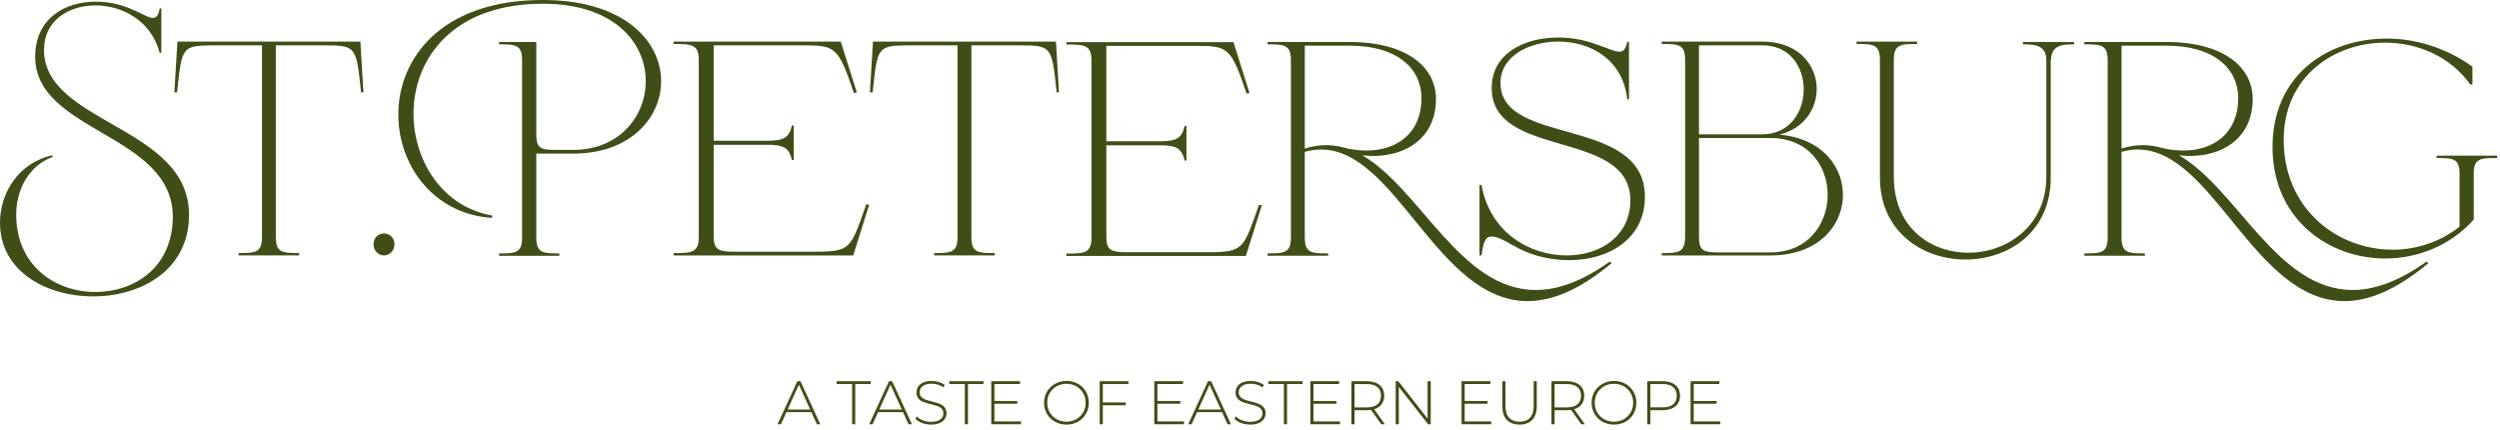
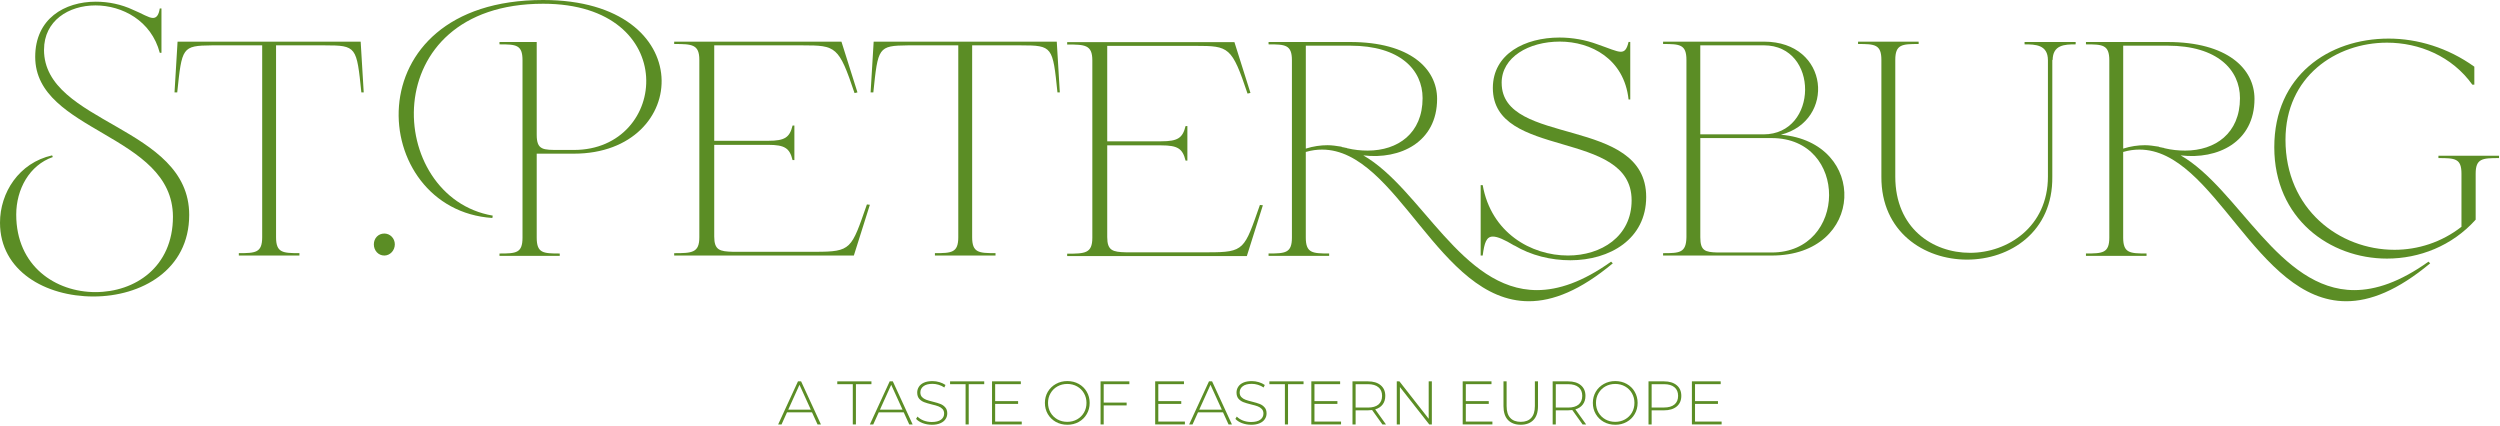
- <svg xmlns="http://www.w3.org/2000/svg" width="303" height="52" viewBox="0 0 303 52" fill="none">
-   <path d="M98.377 49.953H95.351L94.686 51.422H94.276L96.678 46.203H97.057L99.458 51.422H99.048L98.377 49.953ZM98.234 49.633L96.861 46.62L95.497 49.633H98.234Z" fill="#3F4E16" />
-   <path d="M103.318 46.545H101.439V46.203H105.577V46.545H103.697V51.422H103.318V46.545Z" fill="#3F4E16" />
-   <path d="M109.489 49.953H106.464L105.799 51.422H105.389L107.79 46.203H108.169L110.57 51.422H110.16L109.489 49.953ZM109.346 49.633L107.973 46.62L106.61 49.633H109.346Z" fill="#3F4E16" />
-   <path d="M112.888 51.459C112.506 51.459 112.139 51.394 111.791 51.267C111.45 51.133 111.179 50.962 110.987 50.751L111.158 50.468C111.341 50.661 111.586 50.823 111.897 50.947C112.211 51.065 112.537 51.127 112.882 51.127C113.379 51.127 113.755 51.034 114.006 50.844C114.261 50.655 114.385 50.409 114.385 50.105C114.385 49.872 114.317 49.686 114.183 49.546C114.05 49.406 113.882 49.3 113.683 49.226C113.484 49.151 113.217 49.074 112.879 48.996C112.497 48.903 112.189 48.81 111.953 48.719C111.723 48.629 111.527 48.493 111.363 48.309C111.204 48.12 111.124 47.868 111.124 47.558C111.124 47.303 111.192 47.073 111.325 46.865C111.459 46.651 111.664 46.483 111.937 46.358C112.217 46.234 112.562 46.172 112.975 46.172C113.264 46.172 113.547 46.216 113.826 46.3C114.106 46.383 114.345 46.498 114.55 46.641L114.407 46.946C114.199 46.803 113.966 46.691 113.714 46.616C113.466 46.542 113.22 46.505 112.975 46.505C112.493 46.505 112.127 46.601 111.878 46.797C111.63 46.989 111.506 47.241 111.506 47.548C111.506 47.781 111.574 47.968 111.708 48.108C111.841 48.247 112.009 48.353 112.208 48.428C112.407 48.502 112.677 48.583 113.022 48.667C113.404 48.76 113.711 48.853 113.938 48.943C114.168 49.033 114.361 49.17 114.519 49.353C114.684 49.533 114.764 49.776 114.764 50.083C114.764 50.338 114.696 50.568 114.556 50.776C114.423 50.984 114.215 51.152 113.929 51.276C113.646 51.4 113.298 51.462 112.885 51.462L112.888 51.459Z" fill="#3F4E16" />
-   <path d="M116.985 46.545H115.105V46.203H119.243V46.545H117.364V51.422H116.985V46.545Z" fill="#3F4E16" />
-   <path d="M123.79 51.077V51.419H120.19V46.2H123.679V46.542H120.569V48.598H123.349V48.934H120.569V51.074H123.79V51.077Z" fill="#3F4E16" />
-   <path d="M129.305 51.459C128.793 51.459 128.33 51.344 127.92 51.117C127.507 50.884 127.18 50.564 126.944 50.163C126.711 49.76 126.593 49.312 126.593 48.815C126.593 48.318 126.711 47.868 126.944 47.467C127.184 47.063 127.51 46.749 127.92 46.52C128.333 46.286 128.796 46.169 129.305 46.169C129.815 46.169 130.281 46.283 130.691 46.51C131.104 46.74 131.427 47.054 131.66 47.458C131.899 47.861 132.017 48.312 132.017 48.815C132.017 49.319 131.899 49.769 131.66 50.173C131.427 50.577 131.104 50.89 130.691 51.12C130.278 51.35 129.815 51.462 129.305 51.462V51.459ZM129.305 51.108C129.743 51.108 130.138 51.008 130.492 50.81C130.846 50.611 131.123 50.337 131.328 49.989C131.533 49.635 131.632 49.244 131.632 48.812C131.632 48.38 131.53 47.989 131.328 47.641C131.123 47.287 130.846 47.013 130.492 46.815C130.138 46.616 129.743 46.516 129.305 46.516C128.867 46.516 128.47 46.616 128.112 46.815C127.758 47.013 127.482 47.29 127.277 47.641C127.072 47.989 126.972 48.38 126.972 48.812C126.972 49.244 127.075 49.639 127.277 49.989C127.482 50.337 127.758 50.611 128.112 50.81C128.47 51.008 128.867 51.108 129.305 51.108Z" fill="#3F4E16" />
-   <path d="M133.716 46.545V48.776H136.497V49.117H133.716V51.422H133.337V46.203H136.826V46.545H133.716Z" fill="#3F4E16" />
-   <path d="M143.556 51.077V51.419H139.955V46.2H143.444V46.542H140.334V48.598H143.114V48.934H140.334V51.074H143.556V51.077Z" fill="#3F4E16" />
-   <path d="M148.17 49.953H145.145L144.48 51.422H144.07L146.471 46.203H146.85L149.252 51.422H148.841L148.17 49.953ZM148.028 49.633L146.654 46.62L145.291 49.633H148.028Z" fill="#3F4E16" />
-   <path d="M151.574 51.459C151.192 51.459 150.825 51.394 150.477 51.267C150.136 51.133 149.865 50.962 149.673 50.751L149.844 50.468C150.027 50.661 150.272 50.823 150.583 50.947C150.897 51.065 151.223 51.127 151.568 51.127C152.065 51.127 152.441 51.034 152.692 50.844C152.947 50.655 153.071 50.409 153.071 50.105C153.071 49.872 153.003 49.686 152.869 49.546C152.736 49.406 152.568 49.3 152.369 49.226C152.171 49.151 151.903 49.074 151.565 48.996C151.183 48.903 150.875 48.81 150.639 48.719C150.409 48.629 150.213 48.493 150.049 48.309C149.89 48.12 149.81 47.868 149.81 47.558C149.81 47.303 149.878 47.073 150.011 46.865C150.145 46.651 150.35 46.483 150.623 46.358C150.903 46.234 151.248 46.172 151.661 46.172C151.95 46.172 152.233 46.216 152.512 46.3C152.792 46.383 153.031 46.498 153.236 46.641L153.093 46.946C152.885 46.803 152.652 46.691 152.4 46.616C152.152 46.542 151.906 46.505 151.661 46.505C151.18 46.505 150.813 46.601 150.564 46.797C150.316 46.989 150.192 47.241 150.192 47.548C150.192 47.781 150.26 47.968 150.394 48.108C150.527 48.247 150.695 48.353 150.894 48.428C151.093 48.502 151.363 48.583 151.708 48.667C152.09 48.76 152.397 48.853 152.624 48.943C152.854 49.033 153.047 49.17 153.205 49.353C153.37 49.533 153.45 49.776 153.45 50.083C153.45 50.338 153.382 50.568 153.242 50.776C153.109 50.984 152.901 51.152 152.615 51.276C152.332 51.4 151.984 51.462 151.571 51.462L151.574 51.459Z" fill="#3F4E16" />
-   <path d="M155.67 46.545H153.791V46.203H157.929V46.545H156.049V51.422H155.67V46.545Z" fill="#3F4E16" />
-   <path d="M162.475 51.077V51.419H158.875V46.2H162.363V46.542H159.254V48.598H162.034V48.934H159.254V51.074H162.475V51.077Z" fill="#3F4E16" />
-   <path d="M167.483 51.422L166.237 49.676C166.054 49.701 165.883 49.714 165.73 49.714H164.239V51.422H163.86V46.203H165.73C166.386 46.203 166.902 46.359 167.274 46.672C167.647 46.98 167.834 47.412 167.834 47.962C167.834 48.375 167.728 48.723 167.514 49.005C167.305 49.285 167.004 49.481 166.613 49.596L167.917 51.422H167.486H167.483ZM165.73 49.378C166.287 49.378 166.712 49.257 167.004 49.012C167.296 48.763 167.445 48.412 167.445 47.962C167.445 47.511 167.299 47.16 167.004 46.918C166.712 46.669 166.287 46.545 165.73 46.545H164.239V49.378H165.73Z" fill="#3F4E16" />
-   <path d="M173.474 46.203V51.422H173.16L169.603 46.89V51.422H169.224V46.203H169.544L173.092 50.736V46.203H173.471H173.474Z" fill="#3F4E16" />
-   <path d="M180.811 51.077V51.419H177.211V46.2H180.7V46.542H177.59V48.598H180.37V48.934H177.59V51.074H180.811V51.077Z" fill="#3F4E16" />
-   <path d="M184.24 51.46C183.579 51.46 183.066 51.267 182.696 50.885C182.333 50.503 182.153 49.944 182.153 49.207V46.203H182.532V49.192C182.532 49.832 182.678 50.313 182.973 50.63C183.265 50.947 183.691 51.109 184.247 51.109C184.803 51.109 185.222 50.95 185.514 50.63C185.806 50.313 185.955 49.832 185.955 49.192V46.203H186.334V49.207C186.334 49.944 186.151 50.503 185.781 50.885C185.415 51.267 184.899 51.46 184.237 51.46H184.24Z" fill="#3F4E16" />
-   <path d="M191.734 51.422L190.488 49.676C190.305 49.701 190.134 49.714 189.982 49.714H188.491V51.422H188.112V46.203H189.982C190.637 46.203 191.153 46.359 191.526 46.672C191.899 46.98 192.085 47.412 192.085 47.962C192.085 48.375 191.979 48.723 191.765 49.005C191.557 49.285 191.256 49.481 190.864 49.596L192.169 51.422H191.737H191.734ZM189.982 49.378C190.538 49.378 190.964 49.257 191.256 49.012C191.548 48.763 191.697 48.412 191.697 47.962C191.697 47.511 191.551 47.16 191.256 46.918C190.964 46.669 190.538 46.545 189.982 46.545H188.491V49.378H189.982Z" fill="#3F4E16" />
-   <path d="M195.693 51.459C195.18 51.459 194.717 51.344 194.307 51.117C193.894 50.884 193.568 50.564 193.332 50.163C193.099 49.76 192.981 49.312 192.981 48.815C192.981 48.318 193.099 47.868 193.332 47.467C193.571 47.063 193.897 46.749 194.307 46.52C194.721 46.286 195.183 46.169 195.693 46.169C196.202 46.169 196.668 46.283 197.078 46.51C197.492 46.74 197.815 47.054 198.048 47.458C198.287 47.861 198.405 48.312 198.405 48.815C198.405 49.319 198.287 49.769 198.048 50.173C197.815 50.577 197.492 50.89 197.078 51.12C196.665 51.35 196.202 51.462 195.693 51.462V51.459ZM195.693 51.108C196.131 51.108 196.526 51.008 196.88 50.81C197.234 50.611 197.51 50.337 197.715 49.989C197.92 49.635 198.02 49.244 198.02 48.812C198.02 48.38 197.917 47.989 197.715 47.641C197.51 47.287 197.234 47.013 196.88 46.815C196.526 46.616 196.131 46.516 195.693 46.516C195.255 46.516 194.857 46.616 194.5 46.815C194.146 47.013 193.869 47.29 193.664 47.641C193.459 47.989 193.36 48.38 193.36 48.812C193.36 49.244 193.462 49.639 193.664 49.989C193.869 50.337 194.146 50.611 194.5 50.81C194.857 51.008 195.255 51.108 195.693 51.108Z" fill="#3F4E16" />
-   <path d="M201.595 46.203C202.251 46.203 202.766 46.359 203.139 46.672C203.512 46.98 203.698 47.412 203.698 47.962C203.698 48.511 203.512 48.937 203.139 49.251C202.766 49.558 202.251 49.714 201.595 49.714H200.104V51.422H199.725V46.203H201.595ZM201.595 49.372C202.151 49.372 202.577 49.251 202.869 49.005C203.161 48.763 203.31 48.415 203.31 47.962C203.31 47.508 203.164 47.16 202.869 46.918C202.577 46.669 202.151 46.545 201.595 46.545H200.104V49.372H201.595Z" fill="#3F4E16" />
-   <path d="M208.581 51.077V51.419H204.98V46.2H208.469V46.542H205.359V48.598H208.14V48.934H205.359V51.074H208.581V51.077Z" fill="#3F4E16" />
-   <path d="M5.331 6.026C5.331 15.007 22.923 15.252 22.923 26.038C22.923 32.724 17.101 35.92 11.317 35.92C5.533 35.92 0 32.845 0 26.983C0 23.332 2.296 19.726 6.316 18.822L6.396 19.027C3.566 20.012 1.966 22.922 1.966 25.998C1.966 32.273 6.763 35.389 11.562 35.389C16.362 35.389 20.953 32.354 20.953 26.243C20.913 16.197 4.265 16.032 4.265 6.89C4.265 2.255 7.832 0.204 11.606 0.204C13.165 0.204 14.722 0.534 16.117 1.189C17.223 1.64 18.002 2.174 18.537 2.174C18.947 2.174 19.233 1.845 19.357 1.024H19.562V6.396H19.357C18.332 2.5 14.806 0.655 11.566 0.655C8.325 0.655 5.334 2.5 5.334 6.026H5.331Z" fill="#3F4E16" />
-   <path d="M43.696 5.045L44.065 11.196H43.779C43.205 5.66 43.205 5.495 39.349 5.495H33.444V28.744C33.444 30.63 34.264 30.67 36.274 30.67V30.956H28.933V30.67C30.943 30.67 31.763 30.63 31.763 28.744V5.495H25.653C22.043 5.536 22.043 5.741 21.471 11.196H21.142L21.512 5.045H43.696Z" fill="#3F4E16" />
-   <path d="M46.563 28.294C47.259 28.294 47.834 28.869 47.834 29.605C47.834 30.341 47.259 30.959 46.563 30.959C45.824 30.959 45.292 30.344 45.292 29.605C45.292 28.866 45.827 28.294 46.563 28.294Z" fill="#3F4E16" />
-   <path d="M65.805 0C84.873 0 83.723 18.617 69.536 18.617H65.025V28.788C65.025 30.674 65.805 30.714 67.815 30.714V31H60.514V30.714C62.524 30.714 63.304 30.674 63.304 28.788V7.3C63.304 5.415 62.524 5.374 60.514 5.374V5.088H65.025V16.322C65.025 18.207 65.805 18.167 67.815 18.167H69.536C81.058 18.167 82.577 0.454 65.805 0.454C45.342 0.454 46.697 23.908 59.694 26.123L59.654 26.409C44.566 25.424 42.515 0 65.805 0Z" fill="#3F4E16" />
-   <path d="M105.035 24.768L105.389 24.808L103.447 30.959H81.68V30.674C83.842 30.674 84.727 30.633 84.727 28.747V7.257C84.727 5.371 83.845 5.33 81.68 5.33V5.045H101.944L103.885 11.196L103.531 11.276C101.633 5.616 101.279 5.495 97.262 5.495H86.532V17.058H93.065C95.097 17.058 95.671 16.648 96.022 15.212H96.243V19.394H96.022C95.668 17.959 95.097 17.549 93.065 17.549H86.532V28.66C86.532 30.301 87.194 30.465 88.784 30.506H98.763C103.177 30.506 103.133 30.177 105.031 24.765L105.035 24.768Z" fill="#3F4E16" />
-   <path d="M152.646 24.831L153.001 24.871L151.059 31.022H129.292V30.736C131.454 30.736 132.339 30.696 132.339 28.81V7.319C132.339 5.434 131.457 5.393 129.292 5.393V5.107H149.555L151.497 11.258L151.143 11.339C149.245 5.679 148.891 5.558 144.874 5.558H134.144V17.12H140.677C142.709 17.12 143.283 16.71 143.634 15.275H143.855V19.456H143.634C143.28 18.021 142.709 17.611 140.677 17.611H134.144V28.723C134.144 30.363 134.806 30.528 136.396 30.569H146.374C150.789 30.569 150.745 30.239 152.643 24.828L152.646 24.831Z" fill="#3F4E16" />
-   <path d="M128.031 5.045L128.401 11.196H128.115C127.541 5.66 127.541 5.495 123.685 5.495H117.78V28.744C117.78 30.63 118.6 30.67 120.61 30.67V30.956H113.269V30.67C115.279 30.67 116.099 30.63 116.099 28.744V5.495H109.989C106.379 5.536 106.379 5.741 105.807 11.196H105.478L105.848 5.045H128.031Z" fill="#3F4E16" />
-   <path d="M195.193 31.697L195.398 31.902C191.462 35.183 188.141 36.494 185.227 36.494C174.279 36.494 169.315 18.122 160.173 18.122C159.558 18.122 158.902 18.203 158.203 18.408V28.784C158.203 30.669 159.023 30.71 161.033 30.71V30.995H153.692V30.71C155.702 30.71 156.522 30.669 156.522 28.784V7.299C156.522 5.413 155.702 5.373 153.692 5.373V5.087H163.574C170.831 5.087 174.112 8.327 174.112 11.977C174.112 17.227 169.641 19.358 165.171 18.824C172.182 22.844 177.063 35.146 186.208 35.146C188.793 35.146 191.744 34.161 195.189 31.701L195.193 31.697ZM158.206 18.001C159.107 17.715 160.011 17.591 160.831 17.591C161.366 17.591 161.897 17.672 162.431 17.755C162.471 17.755 162.512 17.755 162.555 17.796L162.68 17.836H162.72L163.09 17.917H163.13L163.211 17.957C164.071 18.162 164.891 18.243 165.712 18.243C169.362 18.243 172.353 16.152 172.353 11.887C172.353 8.482 169.648 5.531 163.577 5.531H158.206V18.001Z" fill="#3F4E16" />
-   <path d="M181.933 10.047C181.933 17.798 199.442 13.983 199.442 23.865C199.442 28.951 195.055 31.532 190.256 31.532C187.92 31.532 185.5 30.957 183.449 29.727L183.49 29.768C182.26 29.028 181.439 28.662 180.865 28.662C180.085 28.662 179.84 29.401 179.635 30.957H179.389V22.427H179.635C180.66 28.208 185.5 30.957 189.967 30.957C193.987 30.957 197.677 28.662 197.677 24.272C197.677 15.58 180.865 19.351 180.865 10.659C180.865 6.518 184.76 4.549 188.942 4.549C190.501 4.549 192.098 4.835 193.533 5.369C194.968 5.86 195.829 6.27 196.363 6.27C196.854 6.27 197.103 5.941 197.308 5.08H197.513V12.051H197.308C196.773 7.13 192.757 5.04 188.982 5.04C185.208 5.04 181.93 6.925 181.93 10.041L181.933 10.047Z" fill="#3F4E16" />
-   <path d="M215.758 16.321C226.379 17.222 226.009 30.959 214.652 30.959H201.489V30.674C203.499 30.674 204.279 30.633 204.319 28.747V7.257C204.319 5.371 203.499 5.33 201.489 5.33V5.045H213.71C221.707 5.045 222.402 14.641 215.761 16.321H215.758ZM213.707 5.495H205.997V16.278H213.664C220.306 16.278 220.43 5.492 213.704 5.492L213.707 5.495ZM214.652 30.59C223.838 30.59 224.002 16.728 214.652 16.728H206V28.744C206 30.385 206.575 30.549 208.091 30.59H214.652Z" fill="#3F4E16" />
-   <path d="M225.112 5.33V5.045H232.453V5.33C230.443 5.33 229.623 5.371 229.623 7.257V21.404C229.623 27.635 234.134 30.63 238.685 30.63C243.236 30.63 248.116 27.474 248.116 21.404V7.3C248.116 5.414 246.6 5.374 245.286 5.374V5.088H251.478V5.374C250.167 5.374 248.688 5.414 248.688 7.3L248.648 7.219V21.407C248.728 28.092 243.522 31.453 238.315 31.453C233.109 31.453 227.899 28.092 227.939 21.407V7.257C227.939 5.371 227.119 5.33 225.109 5.33H225.112Z" fill="#3F4E16" />
-   <path d="M294.222 31.697L294.427 31.902C290.491 35.183 287.17 36.494 284.257 36.494C273.309 36.494 268.345 18.122 259.202 18.122C258.587 18.122 257.932 18.203 257.233 18.408V28.784C257.233 30.669 258.053 30.71 260.063 30.71V30.995H252.722V30.71C254.732 30.71 255.552 30.669 255.552 28.784V7.299C255.552 5.413 254.732 5.373 252.722 5.373V5.087H262.604C269.861 5.087 273.141 8.327 273.141 11.977C273.141 17.227 268.671 19.358 264.201 18.824C271.212 22.844 276.093 35.146 285.238 35.146C287.823 35.146 290.774 34.161 294.219 31.701L294.222 31.697ZM257.236 18.001C258.137 17.715 259.041 17.591 259.861 17.591C260.395 17.591 260.927 17.672 261.461 17.755C261.501 17.755 261.542 17.755 261.585 17.796L261.709 17.836H261.75L262.119 17.917H262.16L262.241 17.957C263.101 18.162 263.921 18.243 264.741 18.243C268.392 18.243 271.383 16.152 271.383 11.887C271.383 8.482 268.677 5.531 262.607 5.531H257.236V18.001Z" fill="#3F4E16" />
-   <path d="M298.217 27.474V21.037C298.217 19.192 297.437 19.152 295.428 19.152V18.866H302.768V19.152C300.758 19.152 299.938 19.192 299.938 21.037V26.614C297.068 29.813 293.091 31.329 289.196 31.329C282.265 31.329 275.54 26.489 275.54 17.838C275.54 9.186 282.101 4.675 289.401 4.675C292.886 4.675 296.577 5.781 299.777 8.08V10.255H299.531C297.071 6.809 293.095 5.169 289.199 5.169C283.008 5.169 276.897 9.27 276.897 16.937C276.897 25.343 283.418 30.264 290.1 30.264C292.93 30.264 295.8 29.363 298.22 27.474H298.217Z" fill="#3F4E16" />
+ <svg xmlns="http://www.w3.org/2000/svg" width="975" height="166" viewBox="0 0 975 166" fill="none">
+   <path d="M316.68 160.8H306.94L304.8 165.53H303.48L311.21 148.73H312.43L320.16 165.53H318.84L316.68 160.8ZM316.22 159.77L311.8 150.07L307.41 159.77H316.22Z" fill="#5B8D25" />
+   <path d="M332.589 149.83H326.539V148.73H339.859V149.83H333.809V165.53H332.589V149.83Z" fill="#5B8D25" />
+   <path d="M352.45 160.8H342.71L340.57 165.53H339.25L346.98 148.73H348.2L355.93 165.53H354.61L352.45 160.8ZM351.99 159.77L347.57 150.07L343.18 159.77H351.99Z" fill="#5B8D25" />
+   <path d="M363.39 165.651C362.16 165.651 360.98 165.441 359.86 165.031C358.76 164.601 357.89 164.051 357.27 163.371L357.82 162.461C358.41 163.081 359.2 163.601 360.2 164.001C361.21 164.381 362.26 164.581 363.37 164.581C364.97 164.581 366.18 164.281 366.99 163.671C367.81 163.061 368.21 162.271 368.21 161.291C368.21 160.541 367.99 159.941 367.56 159.491C367.13 159.041 366.59 158.701 365.95 158.461C365.31 158.221 364.45 157.971 363.36 157.721C362.13 157.421 361.14 157.121 360.38 156.831C359.64 156.541 359.01 156.101 358.48 155.511C357.97 154.901 357.71 154.091 357.71 153.091C357.71 152.271 357.93 151.531 358.36 150.861C358.79 150.171 359.45 149.631 360.33 149.231C361.23 148.831 362.34 148.631 363.67 148.631C364.6 148.631 365.51 148.771 366.41 149.041C367.31 149.311 368.08 149.681 368.74 150.141L368.28 151.121C367.61 150.661 366.86 150.301 366.05 150.061C365.25 149.821 364.46 149.701 363.67 149.701C362.12 149.701 360.94 150.011 360.14 150.641C359.34 151.261 358.94 152.071 358.94 153.061C358.94 153.811 359.16 154.411 359.59 154.861C360.02 155.311 360.56 155.651 361.2 155.891C361.84 156.131 362.71 156.391 363.82 156.661C365.05 156.961 366.04 157.261 366.77 157.551C367.51 157.841 368.13 158.281 368.64 158.871C369.17 159.451 369.43 160.231 369.43 161.221C369.43 162.041 369.21 162.781 368.76 163.451C368.33 164.121 367.66 164.661 366.74 165.061C365.83 165.461 364.71 165.661 363.38 165.661L363.39 165.651Z" fill="#5B8D25" />
+   <path d="M376.579 149.83H370.529V148.73H383.849V149.83H377.799V165.53H376.579V149.83Z" fill="#5B8D25" />
+   <path d="M398.481 164.421V165.521H386.891V148.721H398.121V149.821H388.111V156.441H397.061V157.521H388.111V164.411H398.481V164.421Z" fill="#5B8D25" />
+   <path d="M416.24 165.649C414.59 165.649 413.1 165.279 411.78 164.549C410.45 163.799 409.4 162.769 408.64 161.479C407.89 160.179 407.51 158.739 407.51 157.139C407.51 155.539 407.89 154.089 408.64 152.799C409.41 151.499 410.46 150.489 411.78 149.749C413.11 148.999 414.6 148.619 416.24 148.619C417.88 148.619 419.38 148.989 420.7 149.719C422.03 150.459 423.07 151.469 423.82 152.769C424.59 154.069 424.97 155.519 424.97 157.139C424.97 158.759 424.59 160.209 423.82 161.509C423.07 162.809 422.03 163.819 420.7 164.559C419.37 165.299 417.88 165.659 416.24 165.659V165.649ZM416.24 164.519C417.65 164.519 418.92 164.199 420.06 163.559C421.2 162.919 422.09 162.039 422.75 160.919C423.41 159.779 423.73 158.519 423.73 157.129C423.73 155.739 423.4 154.479 422.75 153.359C422.09 152.219 421.2 151.339 420.06 150.699C418.92 150.059 417.65 149.739 416.24 149.739C414.83 149.739 413.55 150.059 412.4 150.699C411.26 151.339 410.37 152.229 409.71 153.359C409.05 154.479 408.73 155.739 408.73 157.129C408.73 158.519 409.06 159.789 409.71 160.919C410.37 162.039 411.26 162.919 412.4 163.559C413.55 164.199 414.83 164.519 416.24 164.519Z" fill="#5B8D25" />
+   <path d="M430.441 149.83V157.01H439.391V158.11H430.441V165.53H429.221V148.73H440.451V149.83H430.441Z" fill="#5B8D25" />
+   <path d="M462.11 164.421V165.521H450.52V148.721H461.75V149.821H451.74V156.441H460.69V157.521H451.74V164.411H462.11V164.421Z" fill="#5B8D25" />
+   <path d="M476.97 160.8H467.23L465.09 165.53H463.77L471.5 148.73H472.72L480.45 165.53H479.13L476.97 160.8ZM476.51 159.77L472.09 150.07L467.7 159.77H476.51Z" fill="#5B8D25" />
+   <path d="M487.921 165.651C486.691 165.651 485.511 165.441 484.391 165.031C483.291 164.601 482.421 164.051 481.801 163.371L482.351 162.461C482.941 163.081 483.731 163.601 484.731 164.001C485.741 164.381 486.791 164.581 487.901 164.581C489.501 164.581 490.711 164.281 491.521 163.671C492.341 163.061 492.741 162.271 492.741 161.291C492.741 160.541 492.521 159.941 492.091 159.491C491.661 159.041 491.121 158.701 490.481 158.461C489.841 158.221 488.981 157.971 487.891 157.721C486.661 157.421 485.671 157.121 484.911 156.831C484.171 156.541 483.541 156.101 483.011 155.511C482.501 154.901 482.241 154.091 482.241 153.091C482.241 152.271 482.461 151.531 482.891 150.861C483.321 150.171 483.981 149.631 484.861 149.231C485.761 148.831 486.871 148.631 488.201 148.631C489.131 148.631 490.041 148.771 490.941 149.041C491.841 149.311 492.611 149.681 493.271 150.141L492.811 151.121C492.141 150.661 491.391 150.301 490.581 150.061C489.781 149.821 488.991 149.701 488.201 149.701C486.651 149.701 485.471 150.011 484.671 150.641C483.871 151.261 483.471 152.071 483.471 153.061C483.471 153.811 483.691 154.411 484.121 154.861C484.551 155.311 485.091 155.651 485.731 155.891C486.371 156.131 487.241 156.391 488.351 156.661C489.581 156.961 490.571 157.261 491.301 157.551C492.041 157.841 492.661 158.281 493.171 158.871C493.701 159.451 493.961 160.231 493.961 161.221C493.961 162.041 493.741 162.781 493.291 163.451C492.861 164.121 492.191 164.661 491.271 165.061C490.361 165.461 489.241 165.661 487.911 165.661L487.921 165.651Z" fill="#5B8D25" />
+   <path d="M501.111 149.83H495.061V148.73H508.381V149.83H502.331V165.53H501.111V149.83Z" fill="#5B8D25" />
+   <path d="M523.01 164.421V165.521H511.42V148.721H522.65V149.821H512.64V156.441H521.59V157.521H512.64V164.411H523.01V164.421Z" fill="#5B8D25" />
+   <path d="M539.131 165.53L535.121 159.91C534.531 159.99 533.981 160.03 533.491 160.03H528.691V165.53H527.471V148.73H533.491C535.601 148.73 537.261 149.23 538.461 150.24C539.661 151.23 540.261 152.62 540.261 154.39C540.261 155.72 539.921 156.84 539.231 157.75C538.561 158.65 537.591 159.28 536.331 159.65L540.531 165.53H539.141H539.131ZM533.491 158.95C535.281 158.95 536.651 158.56 537.591 157.77C538.531 156.97 539.011 155.84 539.011 154.39C539.011 152.94 538.541 151.81 537.591 151.03C536.651 150.23 535.281 149.83 533.491 149.83H528.691V158.95H533.491Z" fill="#5B8D25" />
+   <path d="M558.42 148.73V165.53H557.41L545.96 150.94V165.53H544.74V148.73H545.77L557.19 163.32V148.73H558.41H558.42Z" fill="#5B8D25" />
+   <path d="M582.039 164.421V165.521H570.449V148.721H581.679V149.821H571.669V156.441H580.619V157.521H571.669V164.411H582.039V164.421Z" fill="#5B8D25" />
+   <path d="M593.079 165.65C590.949 165.65 589.299 165.03 588.109 163.8C586.939 162.57 586.359 160.77 586.359 158.4V148.73H587.579V158.35C587.579 160.41 588.049 161.96 588.999 162.98C589.939 164 591.309 164.52 593.099 164.52C594.889 164.52 596.239 164.01 597.179 162.98C598.119 161.96 598.599 160.41 598.599 158.35V148.73H599.819V158.4C599.819 160.77 599.229 162.57 598.039 163.8C596.859 165.03 595.199 165.65 593.069 165.65H593.079Z" fill="#5B8D25" />
+   <path d="M617.199 165.53L613.189 159.91C612.599 159.99 612.049 160.03 611.559 160.03H606.759V165.53H605.539V148.73H611.559C613.669 148.73 615.329 149.23 616.529 150.24C617.729 151.23 618.329 152.62 618.329 154.39C618.329 155.72 617.989 156.84 617.299 157.75C616.629 158.65 615.659 159.28 614.399 159.65L618.599 165.53H617.209H617.199ZM611.559 158.95C613.349 158.95 614.719 158.56 615.659 157.77C616.599 156.97 617.079 155.84 617.079 154.39C617.079 152.94 616.609 151.81 615.659 151.03C614.719 150.23 613.349 149.83 611.559 149.83H606.759V158.95H611.559Z" fill="#5B8D25" />
+   <path d="M629.941 165.649C628.291 165.649 626.801 165.279 625.481 164.549C624.151 163.799 623.101 162.769 622.341 161.479C621.591 160.179 621.211 158.739 621.211 157.139C621.211 155.539 621.591 154.089 622.341 152.799C623.111 151.499 624.161 150.489 625.481 149.749C626.811 148.999 628.301 148.619 629.941 148.619C631.581 148.619 633.081 148.989 634.401 149.719C635.731 150.459 636.771 151.469 637.521 152.769C638.291 154.069 638.671 155.519 638.671 157.139C638.671 158.759 638.291 160.209 637.521 161.509C636.771 162.809 635.731 163.819 634.401 164.559C633.071 165.299 631.581 165.659 629.941 165.659V165.649ZM629.941 164.519C631.351 164.519 632.621 164.199 633.761 163.559C634.901 162.919 635.791 162.039 636.451 160.919C637.111 159.779 637.431 158.519 637.431 157.129C637.431 155.739 637.101 154.479 636.451 153.359C635.791 152.219 634.901 151.339 633.761 150.699C632.621 150.059 631.351 149.739 629.941 149.739C628.531 149.739 627.251 150.059 626.101 150.699C624.961 151.339 624.071 152.229 623.411 153.359C622.751 154.479 622.431 155.739 622.431 157.129C622.431 158.519 622.761 159.789 623.411 160.919C624.071 162.039 624.961 162.919 626.101 163.559C627.251 164.199 628.531 164.519 629.941 164.519Z" fill="#5B8D25" />
+   <path d="M648.94 148.73C651.05 148.73 652.71 149.23 653.91 150.24C655.11 151.23 655.71 152.62 655.71 154.39C655.71 156.16 655.11 157.53 653.91 158.54C652.71 159.53 651.05 160.03 648.94 160.03H644.14V165.53H642.92V148.73H648.94ZM648.94 158.93C650.73 158.93 652.1 158.54 653.04 157.75C653.98 156.97 654.46 155.85 654.46 154.39C654.46 152.93 653.99 151.81 653.04 151.03C652.1 150.23 650.73 149.83 648.94 149.83H644.14V158.93H648.94Z" fill="#5B8D25" />
+   <path d="M671.43 164.421V165.521H659.84V148.721H671.07V149.821H661.06V156.441H670.01V157.521H661.06V164.411H671.43V164.421Z" fill="#5B8D25" />
+   <path d="M17.16 19.4C17.16 48.31 73.79 49.1 73.79 83.82C73.79 105.34 55.05 115.63 36.43 115.63C17.81 115.63 0 105.73 0 86.86C0 75.11 7.39 63.5 20.33 60.59L20.59 61.25C11.48 64.42 6.33 73.79 6.33 83.69C6.33 103.89 21.77 113.92 37.22 113.92C52.67 113.92 67.45 104.15 67.45 84.48C67.32 52.14 13.73 51.61 13.73 22.18C13.73 7.26 25.21 0.66 37.36 0.66C42.38 0.66 47.39 1.72 51.88 3.83C55.44 5.28 57.95 7 59.67 7C60.99 7 61.91 5.94 62.31 3.3H62.97V20.59H62.31C59.01 8.05 47.66 2.11 37.23 2.11C26.8 2.11 17.17 8.05 17.17 19.4H17.16Z" fill="#5B8D25" />
+   <path d="M140.661 16.24L141.851 36.04H140.931C139.081 18.22 139.081 17.69 126.671 17.69H107.661V92.53C107.661 98.6 110.301 98.73 116.771 98.73V99.65H93.141V98.73C99.611 98.73 102.251 98.6 102.251 92.53V17.69H82.581C70.961 17.82 70.961 18.48 69.121 36.04H68.061L69.251 16.24H140.661Z" fill="#5B8D25" />
+   <path d="M149.891 91.08C152.131 91.08 153.981 92.93 153.981 95.3C153.981 97.67 152.131 99.66 149.891 99.66C147.511 99.66 145.801 97.68 145.801 95.3C145.801 92.92 147.521 91.08 149.891 91.08Z" fill="#5B8D25" />
+   <path d="M211.829 0C273.209 0 269.509 59.93 223.839 59.93H209.319V92.67C209.319 98.74 211.829 98.87 218.299 98.87V99.79H194.799V98.87C201.269 98.87 203.779 98.74 203.779 92.67V23.5C203.779 17.43 201.269 17.3 194.799 17.3V16.38H209.319V52.54C209.319 58.61 211.829 58.48 218.299 58.48H223.839C260.929 58.48 265.819 1.46 211.829 1.46C145.959 1.46 150.319 76.96 192.159 84.09L192.029 85.01C143.459 81.84 136.859 0 211.829 0Z" fill="#5B8D25" />
+   <path d="M338.11 79.73L339.25 79.86L333 99.66H262.93V98.74C269.89 98.74 272.74 98.61 272.74 92.54V23.36C272.74 17.29 269.9 17.16 262.93 17.16V16.24H328.16L334.41 36.04L333.27 36.3C327.16 18.08 326.02 17.69 313.09 17.69H278.55V54.91H299.58C306.12 54.91 307.97 53.59 309.1 48.97H309.81V62.43H309.1C307.96 57.81 306.12 56.49 299.58 56.49H278.55V92.26C278.55 97.54 280.68 98.07 285.8 98.2H317.92C332.13 98.2 331.99 97.14 338.1 79.72L338.11 79.73Z" fill="#5B8D25" />
+   <path d="M491.379 79.93L492.519 80.059L486.269 99.859H416.199V98.939C423.159 98.939 426.009 98.809 426.009 92.739V23.559C426.009 17.489 423.169 17.36 416.199 17.36V16.439H481.429L487.679 36.239L486.539 36.499C480.429 18.279 479.289 17.89 466.359 17.89H431.819V55.109H452.849C459.389 55.109 461.239 53.789 462.369 49.169H463.079V62.63H462.369C461.229 58.01 459.389 56.69 452.849 56.69H431.819V92.459C431.819 97.739 433.949 98.269 439.069 98.4H471.189C485.399 98.4 485.259 97.339 491.369 79.919L491.379 79.93Z" fill="#5B8D25" />
+   <path d="M412.139 16.24L413.329 36.04H412.409C410.559 18.22 410.559 17.69 398.149 17.69H379.139V92.53C379.139 98.6 381.779 98.73 388.249 98.73V99.65H364.619V98.73C371.089 98.73 373.729 98.6 373.729 92.53V17.69H354.059C342.439 17.82 342.439 18.48 340.599 36.04H339.539L340.729 16.24H412.139Z" fill="#5B8D25" />
+   <path d="M628.33 102.041L628.99 102.701C616.32 113.261 605.63 117.481 596.25 117.481C561.01 117.481 545.03 58.341 515.6 58.341C513.62 58.341 511.51 58.601 509.26 59.261V92.661C509.26 98.731 511.9 98.861 518.37 98.861V99.781H494.74V98.861C501.21 98.861 503.85 98.731 503.85 92.661V23.501C503.85 17.431 501.21 17.301 494.74 17.301V16.381H526.55C549.91 16.381 560.47 26.811 560.47 38.561C560.47 55.461 546.08 62.321 531.69 60.601C554.26 73.541 569.97 113.141 599.41 113.141C607.73 113.141 617.23 109.971 628.32 102.051L628.33 102.041ZM509.27 57.951C512.17 57.031 515.08 56.631 517.72 56.631C519.44 56.631 521.15 56.891 522.87 57.161C523 57.161 523.13 57.161 523.27 57.291L523.67 57.421H523.8L524.99 57.681H525.12L525.38 57.811C528.15 58.471 530.79 58.731 533.43 58.731C545.18 58.731 554.81 52.001 554.81 38.271C554.81 27.311 546.1 17.811 526.56 17.811H509.27V57.951Z" fill="#5B8D25" />
+   <path d="M585.651 32.341C585.651 57.291 642.011 45.011 642.011 76.821C642.011 93.191 627.891 101.501 612.441 101.501C604.921 101.501 597.131 99.651 590.531 95.691L590.661 95.821C586.701 93.441 584.061 92.261 582.211 92.261C579.701 92.261 578.911 94.641 578.251 99.651H577.461V72.191H578.251C581.551 90.801 597.131 99.651 611.511 99.651C624.451 99.651 636.331 92.261 636.331 78.131C636.331 50.151 582.211 62.291 582.211 34.311C582.211 20.981 594.751 14.641 608.211 14.641C613.231 14.641 618.371 15.561 622.991 17.281C627.611 18.861 630.381 20.181 632.101 20.181C633.681 20.181 634.481 19.121 635.141 16.351H635.801V38.791H635.141C633.421 22.951 620.491 16.221 608.341 16.221C596.191 16.221 585.641 22.291 585.641 32.321L585.651 32.341Z" fill="#5B8D25" />
+   <path d="M694.53 52.54C728.72 55.44 727.53 99.66 690.97 99.66H648.6V98.74C655.07 98.74 657.58 98.61 657.71 92.54V23.36C657.71 17.29 655.07 17.16 648.6 17.16V16.24H687.94C713.68 16.24 715.92 47.13 694.54 52.54H694.53ZM687.93 17.69H663.11V52.4H687.79C709.17 52.4 709.57 17.68 687.92 17.68L687.93 17.69ZM690.97 98.47C720.54 98.47 721.07 53.85 690.97 53.85H663.12V92.53C663.12 97.81 664.97 98.34 669.85 98.47H690.97Z" fill="#5B8D25" />
+   <path d="M724.641 17.16V16.24H748.271V17.16C741.801 17.16 739.161 17.29 739.161 23.36V68.9C739.161 88.96 753.681 98.6 768.331 98.6C782.981 98.6 798.691 88.44 798.691 68.9V23.5C798.691 17.43 793.811 17.3 789.581 17.3V16.38H809.511V17.3C805.291 17.3 800.531 17.43 800.531 23.5L800.401 23.24V68.91C800.661 90.43 783.901 101.25 767.141 101.25C750.381 101.25 733.611 90.43 733.741 68.91V23.36C733.741 17.29 731.101 17.16 724.631 17.16H724.641Z" fill="#5B8D25" />
+   <path d="M947.109 102.041L947.77 102.701C935.1 113.261 924.41 117.481 915.03 117.481C879.79 117.481 863.81 58.341 834.38 58.341C832.4 58.341 830.289 58.601 828.039 59.261V92.661C828.039 98.731 830.68 98.861 837.15 98.861V99.781H813.52V98.861C819.99 98.861 822.63 98.731 822.63 92.661V23.501C822.63 17.431 819.99 17.301 813.52 17.301V16.381H845.33C868.69 16.381 879.25 26.811 879.25 38.561C879.25 55.461 864.859 62.321 850.469 60.601C873.039 73.541 888.75 113.141 918.19 113.141C926.51 113.141 936.009 109.971 947.099 102.051L947.109 102.041ZM828.049 57.951C830.949 57.031 833.86 56.631 836.5 56.631C838.22 56.631 839.93 56.891 841.65 57.161C841.78 57.161 841.909 57.161 842.049 57.291L842.45 57.421H842.58L843.77 57.681H843.9L844.159 57.811C846.929 58.471 849.57 58.731 852.21 58.731C863.96 58.731 873.59 52.001 873.59 38.271C873.59 27.311 864.88 17.811 845.34 17.811H828.049V57.951Z" fill="#5B8D25" />
+   <path d="M959.971 88.441V67.721C959.971 61.781 957.461 61.651 950.991 61.651V60.731H974.621V61.651C968.151 61.651 965.511 61.781 965.511 67.721V85.671C956.271 95.971 943.471 100.851 930.931 100.851C908.621 100.851 886.971 85.271 886.971 57.421C886.971 29.571 908.091 15.051 931.591 15.051C942.811 15.051 954.691 18.611 964.991 26.011V33.011H964.201C956.281 21.921 943.481 16.641 930.941 16.641C911.011 16.641 891.341 29.841 891.341 54.521C891.341 81.581 912.331 97.421 933.841 97.421C942.951 97.421 952.191 94.521 959.981 88.441H959.971Z" fill="#5B8D25" />
</svg>
